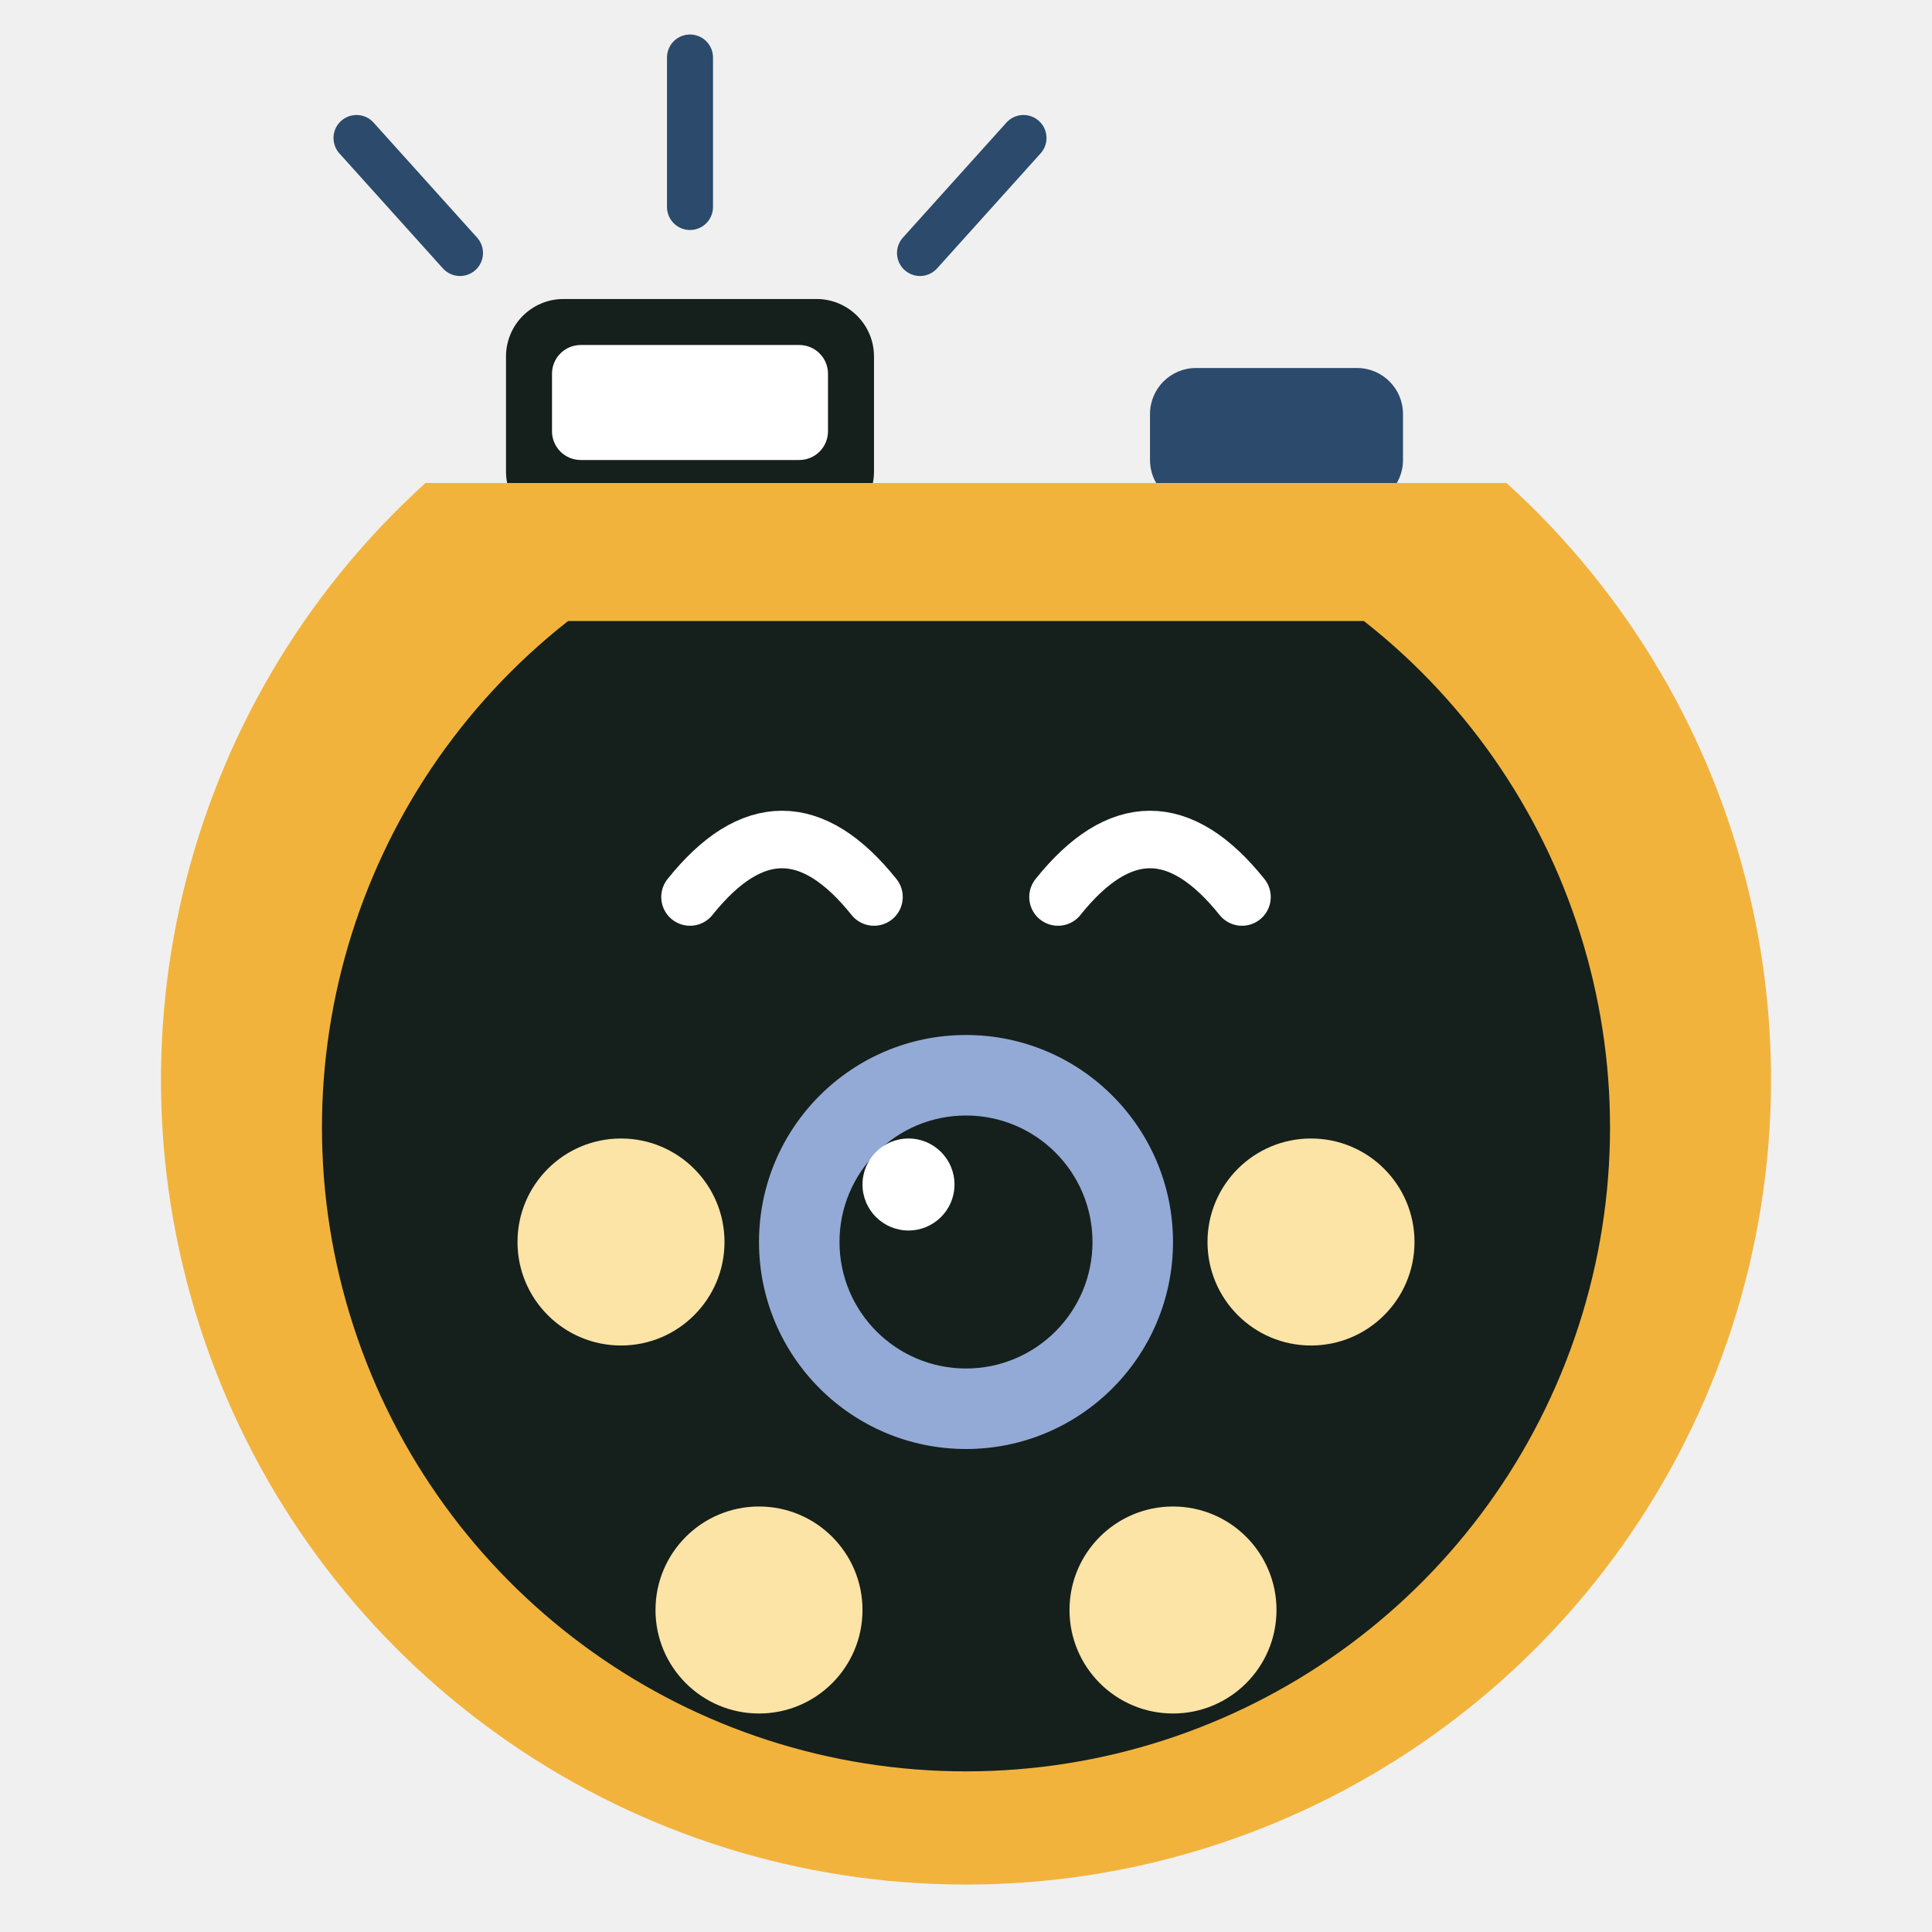
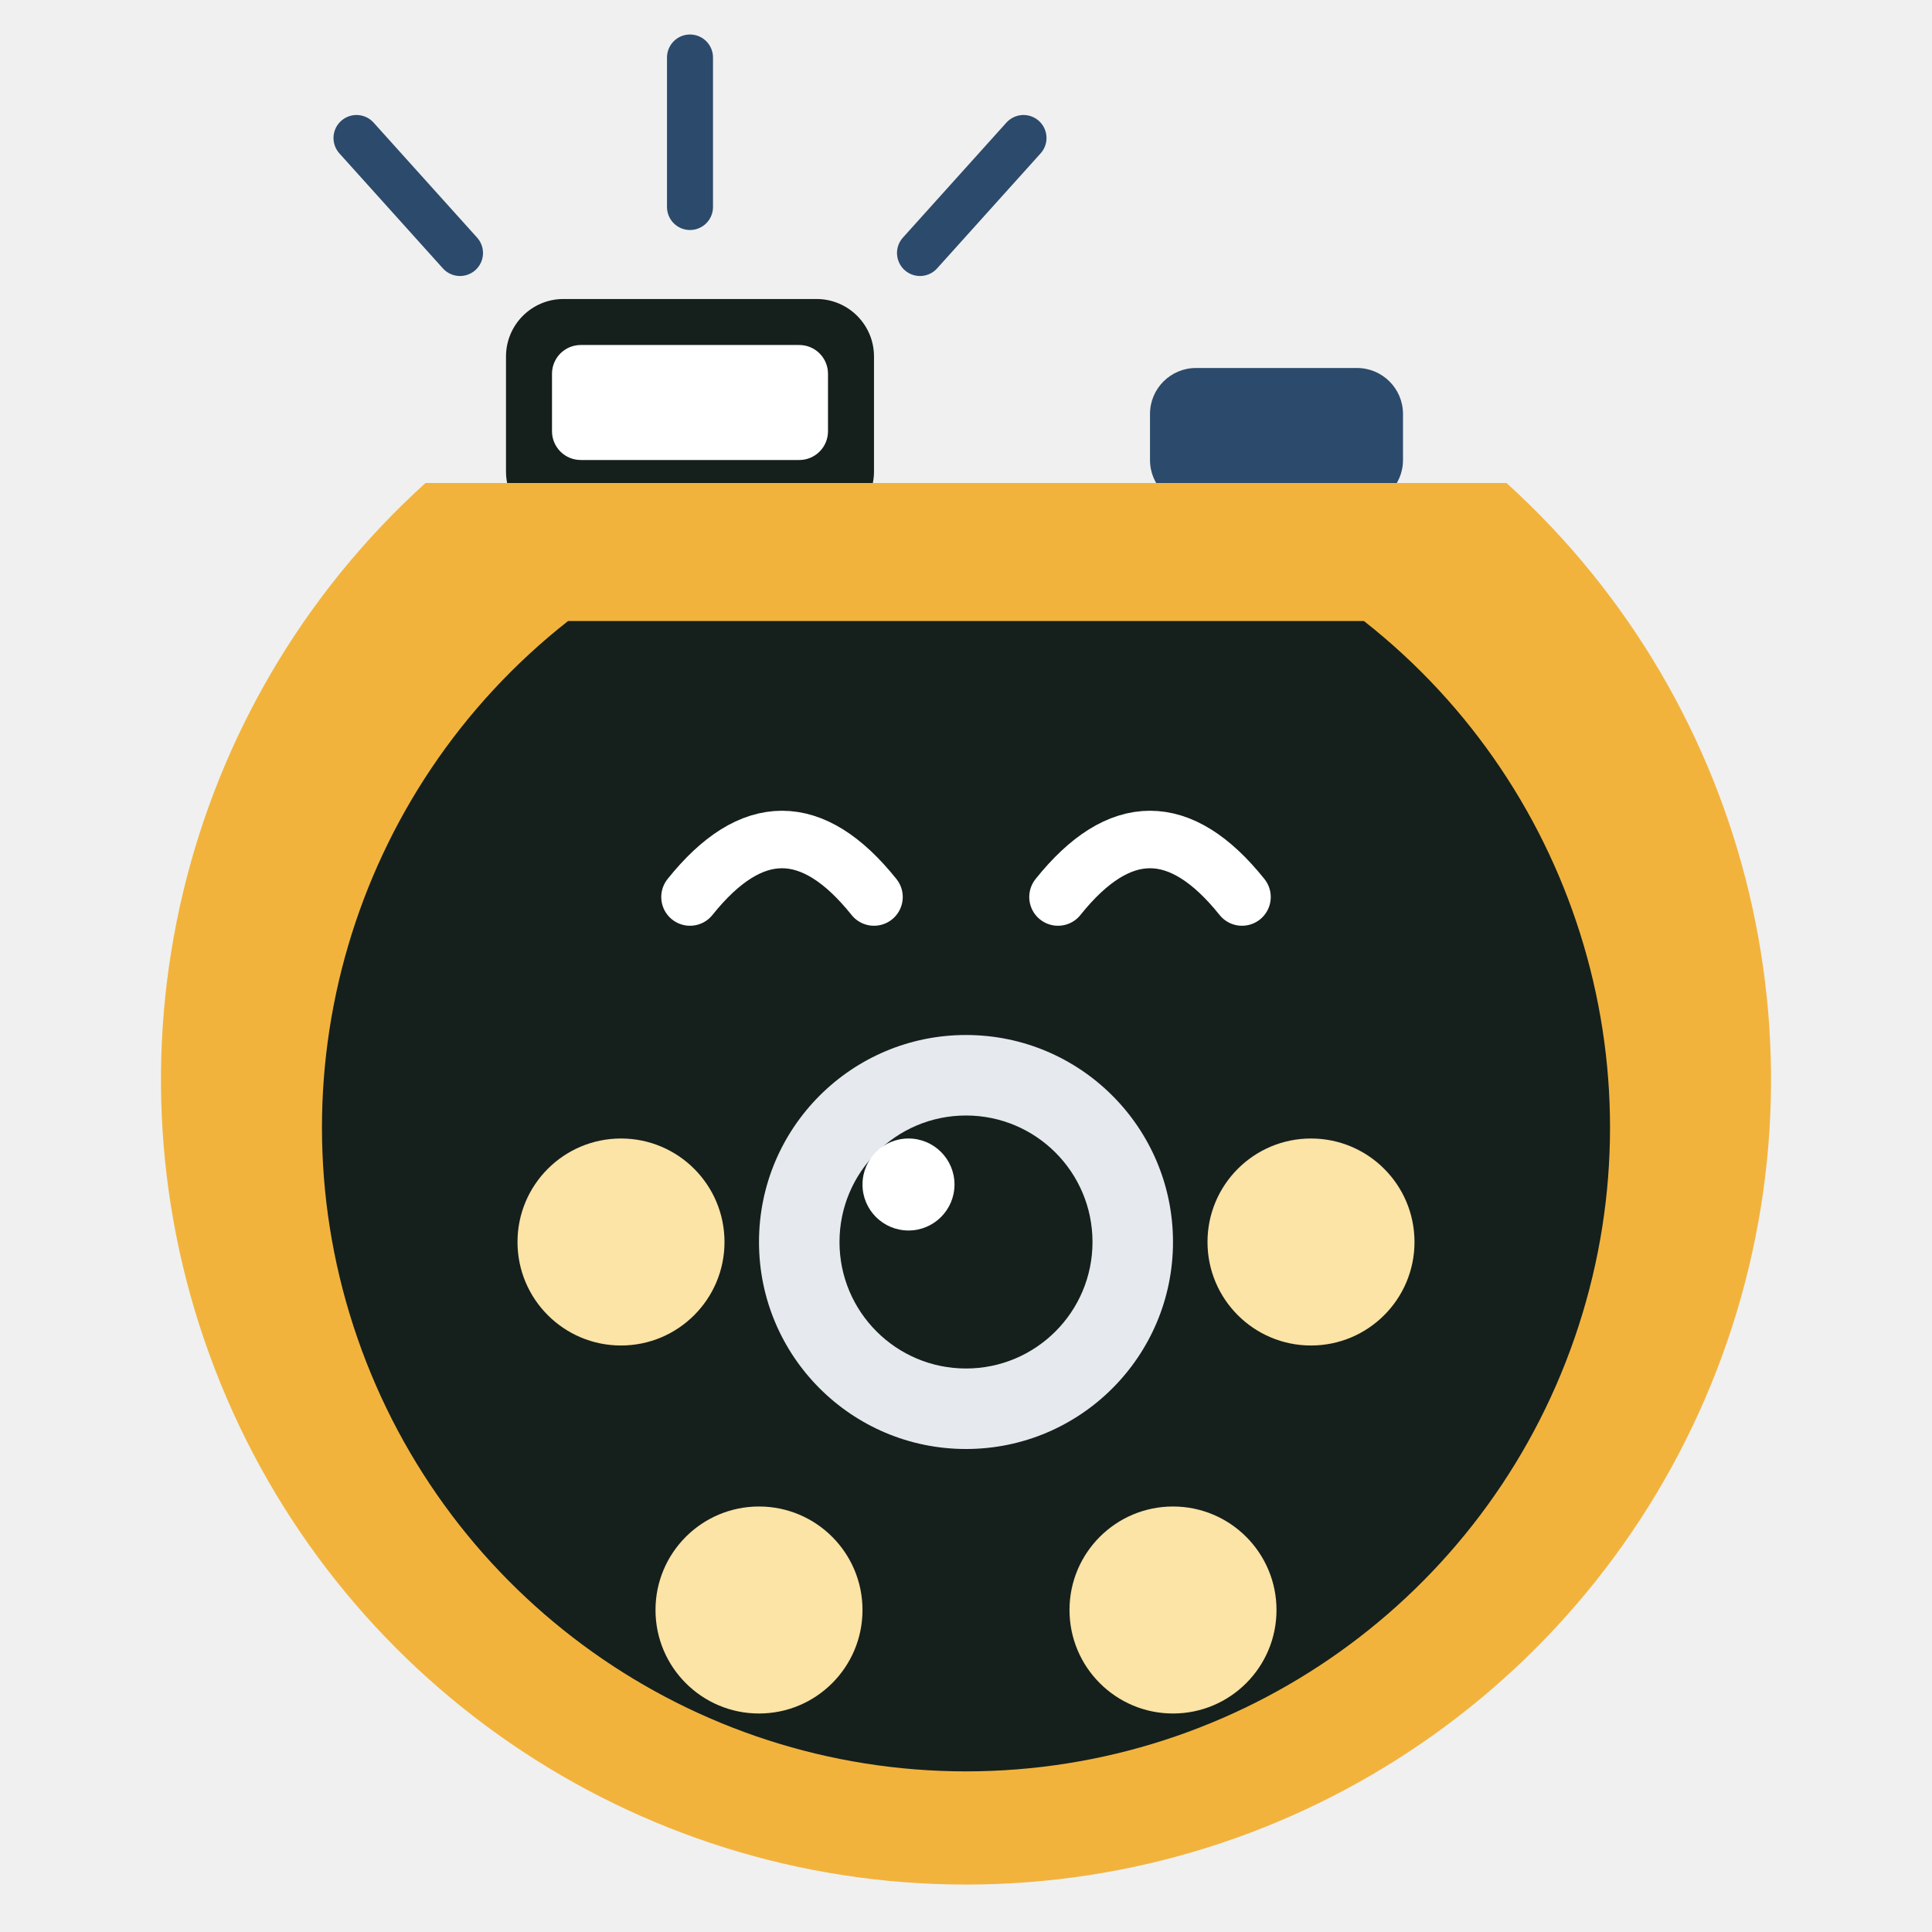
<svg xmlns="http://www.w3.org/2000/svg" viewBox="16 -2 168 168" role="img" aria-label="Olha o posto">
  <line x1="56" y1="20" x2="47" y2="10" stroke="#2C4A6B" stroke-width="4" stroke-linecap="round" />
  <line x1="76" y1="16" x2="76" y2="3" stroke="#2C4A6B" stroke-width="4" stroke-linecap="round" />
  <line x1="96" y1="20" x2="105" y2="10" stroke="#2C4A6B" stroke-width="4" stroke-linecap="round" />
  <rect x="60" y="24" width="32" height="20" rx="5" fill="#15201C" />
  <rect x="64" y="28" width="24" height="10" rx="2.5" fill="#FFFFFF" />
  <rect x="116" y="30" width="22" height="12" rx="4" fill="#2C4A6B" />
  <path d="M53 40 H147 A70 70 0 1 1 53 40 Z" fill="#F2B33D" />
  <path d="M65.4 52 H134.6 A56 56 0 1 1 65.4 52 Z" fill="#15201C" />
  <path d="M76 76 Q84 66 92 76" fill="none" stroke="#FFFFFF" stroke-width="5" stroke-linecap="round" />
  <path d="M108 76 Q116 66 124 76" fill="none" stroke="#FFFFFF" stroke-width="5" stroke-linecap="round" />
  <circle cx="70" cy="106" r="9" fill="#FCE3A6" />
  <circle cx="130" cy="106" r="9" fill="#FCE3A6" />
  <circle cx="82" cy="138" r="9" fill="#FCE3A6" />
  <circle cx="118" cy="138" r="9" fill="#FCE3A6" />
-   <circle cx="100" cy="106" r="18" fill="#93AAD6" />
+   <circle cx="100" cy="106" r="18" fill="#E6E9EE" />
  <circle cx="100" cy="106" r="11" fill="#15201C" />
  <circle cx="95" cy="101" r="4" fill="#FFFFFF" />
</svg>
